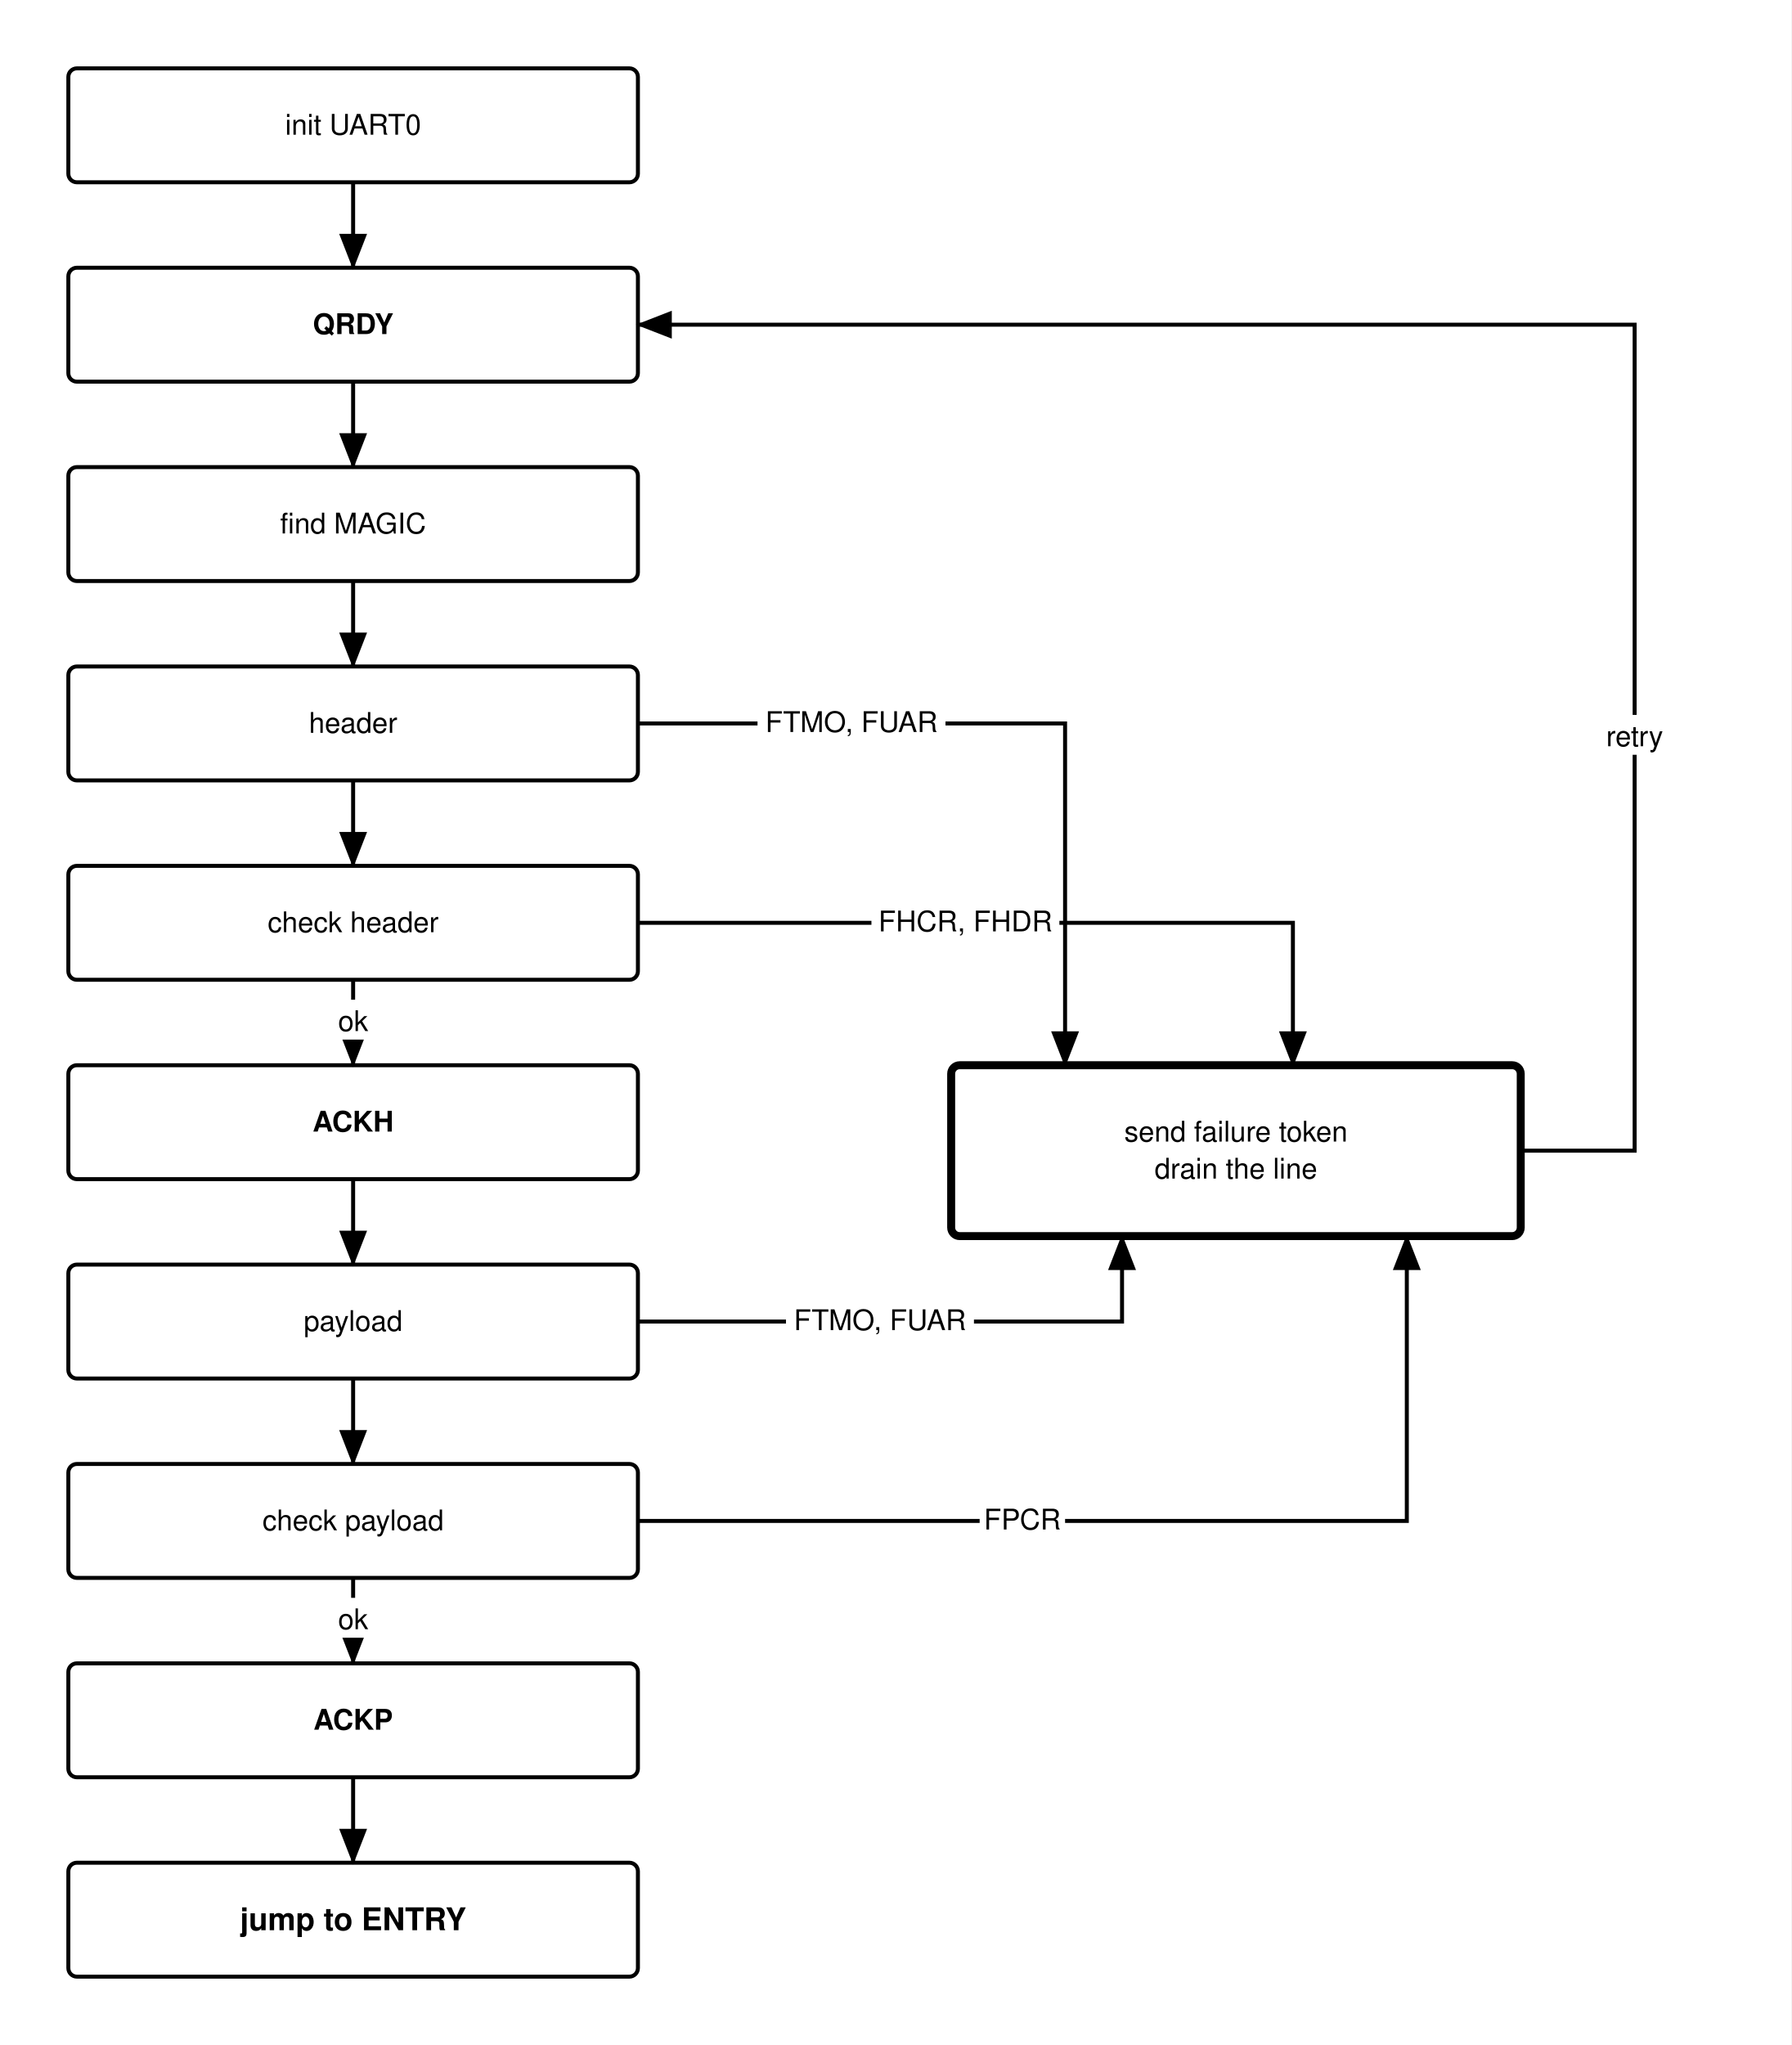
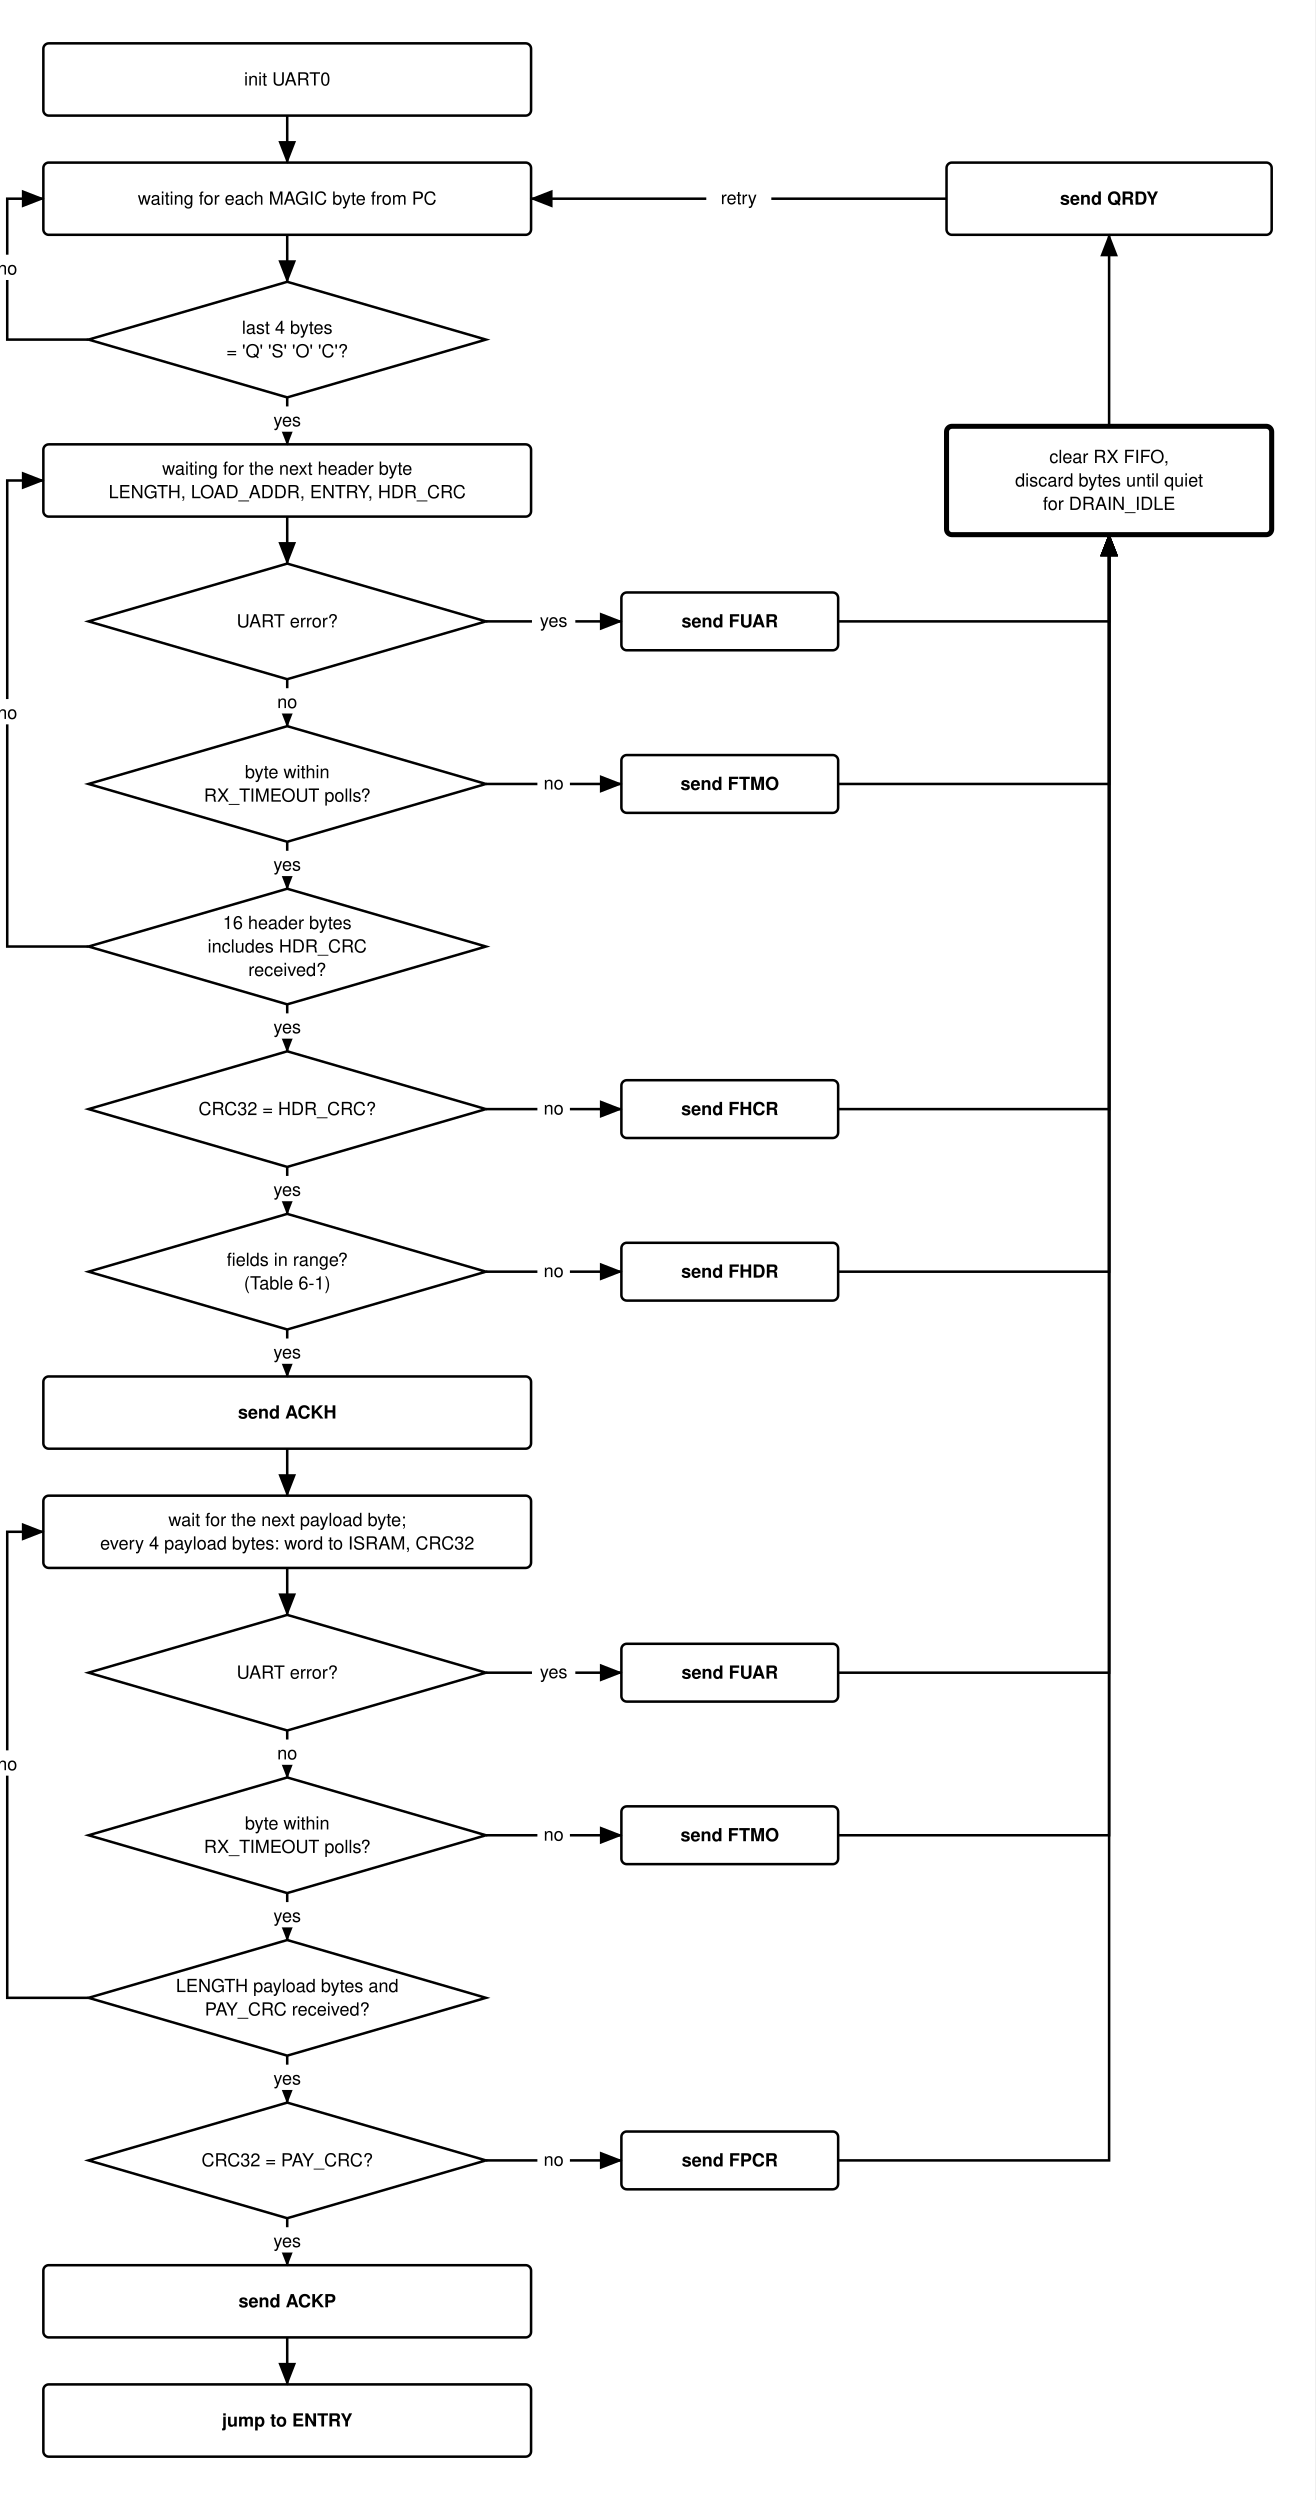
- <svg xmlns="http://www.w3.org/2000/svg" width="629" height="718" viewBox="-4 -14 629 718" font-family="Helvetica,Arial,sans-serif">
+ <svg xmlns="http://www.w3.org/2000/svg" width="728" height="1384" viewBox="-4 -14 728 1384" font-family="Helvetica,Arial,sans-serif">
  <defs>
    <marker id="ah" markerWidth="9" markerHeight="7" refX="8.5" refY="3.5" orient="auto">
      <polygon points="0 0, 9 3.5, 0 7" fill="#000000" />
    </marker>
    <marker id="ahs" markerWidth="9" markerHeight="7" refX="0.5" refY="3.5" orient="auto">
      <polygon points="9 0, 0 3.5, 9 7" fill="#000000" />
    </marker>
  </defs>
-   <rect x="-4" y="-14" width="629" height="718" fill="#ffffff" />
-   <rect x="20" y="10" width="200" height="40" rx="3" fill="#ffffff" stroke="#000000" stroke-width="1.4" />
-   <rect x="20" y="80" width="200" height="40" rx="3" fill="#ffffff" stroke="#000000" stroke-width="1.4" />
-   <rect x="20" y="150" width="200" height="40" rx="3" fill="#ffffff" stroke="#000000" stroke-width="1.4" />
-   <rect x="20" y="220" width="200" height="40" rx="3" fill="#ffffff" stroke="#000000" stroke-width="1.4" />
-   <rect x="20" y="290" width="200" height="40" rx="3" fill="#ffffff" stroke="#000000" stroke-width="1.4" />
-   <rect x="20" y="360" width="200" height="40" rx="3" fill="#ffffff" stroke="#000000" stroke-width="1.4" />
-   <rect x="20" y="430" width="200" height="40" rx="3" fill="#ffffff" stroke="#000000" stroke-width="1.4" />
-   <rect x="20" y="500" width="200" height="40" rx="3" fill="#ffffff" stroke="#000000" stroke-width="1.4" />
-   <rect x="20" y="570" width="200" height="40" rx="3" fill="#ffffff" stroke="#000000" stroke-width="1.4" />
-   <rect x="20" y="640" width="200" height="40" rx="3" fill="#ffffff" stroke="#000000" stroke-width="1.4" />
-   <rect x="330" y="360" width="200" height="60" rx="3" fill="#ffffff" stroke="#000000" stroke-width="2.8" />
-   <rect x="600" y="90" width="1" height="20" rx="3" fill="none" stroke="none" stroke-width="0" />
-   <polyline points="120.0,50.0 120.0,80.0" fill="none" stroke="#000000" stroke-width="1.4" marker-end="url(#ah)" />
-   <polyline points="120.0,120.0 120.0,150.0" fill="none" stroke="#000000" stroke-width="1.4" marker-end="url(#ah)" />
-   <polyline points="120.0,190.0 120.0,220.0" fill="none" stroke="#000000" stroke-width="1.4" marker-end="url(#ah)" />
-   <polyline points="120.0,260.0 120.0,290.0" fill="none" stroke="#000000" stroke-width="1.4" marker-end="url(#ah)" />
-   <polyline points="120.0,330.0 120.0,360.0" fill="none" stroke="#000000" stroke-width="1.4" marker-end="url(#ah)" />
-   <rect x="111.0" y="337.0" width="18.0" height="14" fill="#ffffff" />
-   <text x="120.0" y="348.0" font-size="10" fill="#000000" text-anchor="middle">ok</text>
-   <polyline points="120.0,400.0 120.0,430.0" fill="none" stroke="#000000" stroke-width="1.4" marker-end="url(#ah)" />
-   <polyline points="120.0,470.0 120.0,500.0" fill="none" stroke="#000000" stroke-width="1.4" marker-end="url(#ah)" />
-   <polyline points="120.0,540.0 120.0,570.0" fill="none" stroke="#000000" stroke-width="1.4" marker-end="url(#ah)" />
-   <rect x="111.0" y="547.0" width="18.0" height="14" fill="#ffffff" />
-   <text x="120.0" y="558.0" font-size="10" fill="#000000" text-anchor="middle">ok</text>
-   <polyline points="120.0,610.0 120.0,640.0" fill="none" stroke="#000000" stroke-width="1.4" marker-end="url(#ah)" />
-   <polyline points="220.0,240.0 370.0,240.0 370.0,360.0" fill="none" stroke="#000000" stroke-width="1.4" marker-end="url(#ah)" />
-   <rect x="262.0" y="232.0" width="66.0" height="14" fill="#ffffff" />
-   <text x="295.0" y="243.0" font-size="10" fill="#000000" text-anchor="middle">FTMO, FUAR</text>
-   <polyline points="220.0,310.0 450.0,310.0 450.0,360.0" fill="none" stroke="#000000" stroke-width="1.4" marker-end="url(#ah)" />
-   <rect x="302.0" y="302.0" width="66.0" height="14" fill="#ffffff" />
-   <text x="335.0" y="313.0" font-size="10" fill="#000000" text-anchor="middle">FHCR, FHDR</text>
-   <polyline points="220.0,450.0 390.0,450.0 390.0,420.0" fill="none" stroke="#000000" stroke-width="1.4" marker-end="url(#ah)" />
-   <rect x="272.0" y="442.0" width="66.0" height="14" fill="#ffffff" />
-   <text x="305.0" y="453.0" font-size="10" fill="#000000" text-anchor="middle">FTMO, FUAR</text>
-   <polyline points="220.0,520.0 490.0,520.0 490.0,420.0" fill="none" stroke="#000000" stroke-width="1.4" marker-end="url(#ah)" />
-   <rect x="340.0" y="512.0" width="30.0" height="14" fill="#ffffff" />
-   <text x="355.0" y="523.0" font-size="10" fill="#000000" text-anchor="middle">FPCR</text>
-   <polyline points="530.0,390.0 570.0,390.0 570.0,100.0 220.0,100.0" fill="none" stroke="#000000" stroke-width="1.4" marker-end="url(#ah)" />
-   <rect x="552.0" y="237.0" width="36.0" height="14" fill="#ffffff" />
-   <text x="570.0" y="248.0" font-size="10" fill="#000000" text-anchor="middle">retry</text>
-   <text x="120.0" y="33.3" font-size="10" text-anchor="middle" fill="#000000">init UART0</text>
-   <text x="120.0" y="103.3" font-size="10" text-anchor="middle" fill="#000000" font-weight="bold">QRDY</text>
-   <text x="120.0" y="173.3" font-size="10" text-anchor="middle" fill="#000000">find MAGIC</text>
-   <text x="120.0" y="243.3" font-size="10" text-anchor="middle" fill="#000000">header</text>
-   <text x="120.0" y="313.3" font-size="10" text-anchor="middle" fill="#000000">check header</text>
-   <text x="120.0" y="383.3" font-size="10" text-anchor="middle" fill="#000000" font-weight="bold">ACKH</text>
-   <text x="120.0" y="453.3" font-size="10" text-anchor="middle" fill="#000000">payload</text>
-   <text x="120.0" y="523.3" font-size="10" text-anchor="middle" fill="#000000">check payload</text>
-   <text x="120.0" y="593.3" font-size="10" text-anchor="middle" fill="#000000" font-weight="bold">ACKP</text>
-   <text x="120.0" y="663.7" font-size="11" text-anchor="middle" fill="#000000" font-weight="bold">jump to ENTRY</text>
-   <text x="430.0" y="386.8" font-size="10" text-anchor="middle" fill="#000000">send failure token</text>
-   <text x="430.0" y="399.8" font-size="10" text-anchor="middle" fill="#000000">drain the line</text>
-   <text x="600.5" y="103.3" font-size="10" text-anchor="middle" fill="#000000" />
+   <rect x="-4" y="-14" width="728" height="1384" fill="#ffffff" />
+   <rect x="20" y="10" width="270" height="40" rx="3" fill="#ffffff" stroke="#000000" stroke-width="1.4" />
+   <rect x="20" y="76" width="270" height="40" rx="3" fill="#ffffff" stroke="#000000" stroke-width="1.4" />
+   <polygon points="155.0,142 265,174.0 155.0,206 45,174.0" fill="#ffffff" stroke="#000000" stroke-width="1.4" />
+   <rect x="20" y="232" width="270" height="40" rx="3" fill="#ffffff" stroke="#000000" stroke-width="1.4" />
+   <polygon points="155.0,298 265,330.0 155.0,362 45,330.0" fill="#ffffff" stroke="#000000" stroke-width="1.4" />
+   <polygon points="155.0,388 265,420.0 155.0,452 45,420.0" fill="#ffffff" stroke="#000000" stroke-width="1.4" />
+   <polygon points="155.0,478 265,510.0 155.0,542 45,510.0" fill="#ffffff" stroke="#000000" stroke-width="1.4" />
+   <polygon points="155.0,568 265,600.0 155.0,632 45,600.0" fill="#ffffff" stroke="#000000" stroke-width="1.4" />
+   <polygon points="155.0,658 265,690.0 155.0,722 45,690.0" fill="#ffffff" stroke="#000000" stroke-width="1.4" />
+   <rect x="20" y="748" width="270" height="40" rx="3" fill="#ffffff" stroke="#000000" stroke-width="1.4" />
+   <rect x="20" y="814" width="270" height="40" rx="3" fill="#ffffff" stroke="#000000" stroke-width="1.4" />
+   <polygon points="155.0,880 265,912.0 155.0,944 45,912.0" fill="#ffffff" stroke="#000000" stroke-width="1.4" />
+   <polygon points="155.0,970 265,1002.0 155.0,1034 45,1002.0" fill="#ffffff" stroke="#000000" stroke-width="1.4" />
+   <polygon points="155.0,1060 265,1092.0 155.0,1124 45,1092.0" fill="#ffffff" stroke="#000000" stroke-width="1.4" />
+   <polygon points="155.0,1150 265,1182.0 155.0,1214 45,1182.0" fill="#ffffff" stroke="#000000" stroke-width="1.4" />
+   <rect x="20" y="1240" width="270" height="40" rx="3" fill="#ffffff" stroke="#000000" stroke-width="1.4" />
+   <rect x="20" y="1306" width="270" height="40" rx="3" fill="#ffffff" stroke="#000000" stroke-width="1.4" />
+   <rect x="520" y="76" width="180" height="40" rx="3" fill="#ffffff" stroke="#000000" stroke-width="1.4" />
+   <rect x="520" y="222" width="180" height="60" rx="3" fill="#ffffff" stroke="#000000" stroke-width="2.8" />
+   <rect x="340" y="314.0" width="120" height="32" rx="3" fill="#ffffff" stroke="#000000" stroke-width="1.4" />
+   <rect x="340" y="404.0" width="120" height="32" rx="3" fill="#ffffff" stroke="#000000" stroke-width="1.4" />
+   <rect x="340" y="584.0" width="120" height="32" rx="3" fill="#ffffff" stroke="#000000" stroke-width="1.4" />
+   <rect x="340" y="674.0" width="120" height="32" rx="3" fill="#ffffff" stroke="#000000" stroke-width="1.4" />
+   <rect x="340" y="896.0" width="120" height="32" rx="3" fill="#ffffff" stroke="#000000" stroke-width="1.4" />
+   <rect x="340" y="986.0" width="120" height="32" rx="3" fill="#ffffff" stroke="#000000" stroke-width="1.4" />
+   <rect x="340" y="1166.0" width="120" height="32" rx="3" fill="#ffffff" stroke="#000000" stroke-width="1.4" />
+   <polyline points="155.0,50.0 155.0,76.0" fill="none" stroke="#000000" stroke-width="1.4" marker-end="url(#ah)" />
+   <polyline points="155.0,116.0 155.0,142.0" fill="none" stroke="#000000" stroke-width="1.4" marker-end="url(#ah)" />
+   <polyline points="155.0,206.0 155.0,232.0" fill="none" stroke="#000000" stroke-width="1.4" marker-end="url(#ah)" />
+   <rect x="143.0" y="211.0" width="24.0" height="14" fill="#ffffff" />
+   <text x="155.0" y="222.0" font-size="10" fill="#000000" text-anchor="middle">yes</text>
+   <polyline points="155.0,272.0 155.0,298.0" fill="none" stroke="#000000" stroke-width="1.4" marker-end="url(#ah)" />
+   <polyline points="155.0,362.0 155.0,388.0" fill="none" stroke="#000000" stroke-width="1.4" marker-end="url(#ah)" />
+   <rect x="146.0" y="367.0" width="18.0" height="14" fill="#ffffff" />
+   <text x="155.0" y="378.0" font-size="10" fill="#000000" text-anchor="middle">no</text>
+   <polyline points="155.0,452.0 155.0,478.0" fill="none" stroke="#000000" stroke-width="1.4" marker-end="url(#ah)" />
+   <rect x="143.0" y="457.0" width="24.0" height="14" fill="#ffffff" />
+   <text x="155.0" y="468.0" font-size="10" fill="#000000" text-anchor="middle">yes</text>
+   <polyline points="155.0,542.0 155.0,568.0" fill="none" stroke="#000000" stroke-width="1.4" marker-end="url(#ah)" />
+   <rect x="143.0" y="547.0" width="24.0" height="14" fill="#ffffff" />
+   <text x="155.0" y="558.0" font-size="10" fill="#000000" text-anchor="middle">yes</text>
+   <polyline points="155.0,632.0 155.0,658.0" fill="none" stroke="#000000" stroke-width="1.4" marker-end="url(#ah)" />
+   <rect x="143.0" y="637.0" width="24.0" height="14" fill="#ffffff" />
+   <text x="155.0" y="648.0" font-size="10" fill="#000000" text-anchor="middle">yes</text>
+   <polyline points="155.0,722.0 155.0,748.0" fill="none" stroke="#000000" stroke-width="1.4" marker-end="url(#ah)" />
+   <rect x="143.0" y="727.0" width="24.0" height="14" fill="#ffffff" />
+   <text x="155.0" y="738.0" font-size="10" fill="#000000" text-anchor="middle">yes</text>
+   <polyline points="155.0,788.0 155.0,814.0" fill="none" stroke="#000000" stroke-width="1.4" marker-end="url(#ah)" />
+   <polyline points="155.0,854.0 155.0,880.0" fill="none" stroke="#000000" stroke-width="1.4" marker-end="url(#ah)" />
+   <polyline points="155.0,944.0 155.0,970.0" fill="none" stroke="#000000" stroke-width="1.4" marker-end="url(#ah)" />
+   <rect x="146.0" y="949.0" width="18.0" height="14" fill="#ffffff" />
+   <text x="155.0" y="960.0" font-size="10" fill="#000000" text-anchor="middle">no</text>
+   <polyline points="155.0,1034.0 155.0,1060.0" fill="none" stroke="#000000" stroke-width="1.4" marker-end="url(#ah)" />
+   <rect x="143.0" y="1039.0" width="24.0" height="14" fill="#ffffff" />
+   <text x="155.0" y="1050.0" font-size="10" fill="#000000" text-anchor="middle">yes</text>
+   <polyline points="155.0,1124.0 155.0,1150.0" fill="none" stroke="#000000" stroke-width="1.4" marker-end="url(#ah)" />
+   <rect x="143.0" y="1129.0" width="24.0" height="14" fill="#ffffff" />
+   <text x="155.0" y="1140.0" font-size="10" fill="#000000" text-anchor="middle">yes</text>
+   <polyline points="155.0,1214.0 155.0,1240.0" fill="none" stroke="#000000" stroke-width="1.4" marker-end="url(#ah)" />
+   <rect x="143.0" y="1219.0" width="24.0" height="14" fill="#ffffff" />
+   <text x="155.0" y="1230.0" font-size="10" fill="#000000" text-anchor="middle">yes</text>
+   <polyline points="155.0,1280.0 155.0,1306.0" fill="none" stroke="#000000" stroke-width="1.4" marker-end="url(#ah)" />
+   <polyline points="45.0,174.0 0.0,174.0 0.0,96.0 20.0,96.0" fill="none" stroke="#000000" stroke-width="1.4" marker-end="url(#ah)" />
+   <rect x="-9.0" y="127.0" width="18.0" height="14" fill="#ffffff" />
+   <text x="0.0" y="138.0" font-size="10" fill="#000000" text-anchor="middle">no</text>
+   <polyline points="45.0,510.0 0.0,510.0 0.0,252.0 20.0,252.0" fill="none" stroke="#000000" stroke-width="1.4" marker-end="url(#ah)" />
+   <rect x="-9.0" y="373.0" width="18.0" height="14" fill="#ffffff" />
+   <text x="0.0" y="384.0" font-size="10" fill="#000000" text-anchor="middle">no</text>
+   <polyline points="45.0,1092.0 0.0,1092.0 0.0,834.0 20.0,834.0" fill="none" stroke="#000000" stroke-width="1.4" marker-end="url(#ah)" />
+   <rect x="-9.0" y="955.0" width="18.0" height="14" fill="#ffffff" />
+   <text x="0.0" y="966.0" font-size="10" fill="#000000" text-anchor="middle">no</text>
+   <polyline points="265.0,330.0 340.0,330.0" fill="none" stroke="#000000" stroke-width="1.4" marker-end="url(#ah)" />
+   <rect x="290.5" y="322.0" width="24.0" height="14" fill="#ffffff" />
+   <text x="302.5" y="333.0" font-size="10" fill="#000000" text-anchor="middle">yes</text>
+   <polyline points="460.0,330.0 610.0,330.0 610.0,282.0" fill="none" stroke="#000000" stroke-width="1.4" marker-end="url(#ah)" />
+   <polyline points="265.0,420.0 340.0,420.0" fill="none" stroke="#000000" stroke-width="1.4" marker-end="url(#ah)" />
+   <rect x="293.5" y="412.0" width="18.0" height="14" fill="#ffffff" />
+   <text x="302.5" y="423.0" font-size="10" fill="#000000" text-anchor="middle">no</text>
+   <polyline points="460.0,420.0 610.0,420.0 610.0,282.0" fill="none" stroke="#000000" stroke-width="1.4" marker-end="url(#ah)" />
+   <polyline points="265.0,600.0 340.0,600.0" fill="none" stroke="#000000" stroke-width="1.4" marker-end="url(#ah)" />
+   <rect x="293.5" y="592.0" width="18.0" height="14" fill="#ffffff" />
+   <text x="302.5" y="603.0" font-size="10" fill="#000000" text-anchor="middle">no</text>
+   <polyline points="460.0,600.0 610.0,600.0 610.0,282.0" fill="none" stroke="#000000" stroke-width="1.4" marker-end="url(#ah)" />
+   <polyline points="265.0,690.0 340.0,690.0" fill="none" stroke="#000000" stroke-width="1.4" marker-end="url(#ah)" />
+   <rect x="293.5" y="682.0" width="18.0" height="14" fill="#ffffff" />
+   <text x="302.5" y="693.0" font-size="10" fill="#000000" text-anchor="middle">no</text>
+   <polyline points="460.0,690.0 610.0,690.0 610.0,282.0" fill="none" stroke="#000000" stroke-width="1.4" marker-end="url(#ah)" />
+   <polyline points="265.0,912.0 340.0,912.0" fill="none" stroke="#000000" stroke-width="1.4" marker-end="url(#ah)" />
+   <rect x="290.5" y="904.0" width="24.0" height="14" fill="#ffffff" />
+   <text x="302.5" y="915.0" font-size="10" fill="#000000" text-anchor="middle">yes</text>
+   <polyline points="460.0,912.0 610.0,912.0 610.0,282.0" fill="none" stroke="#000000" stroke-width="1.4" marker-end="url(#ah)" />
+   <polyline points="265.0,1002.0 340.0,1002.0" fill="none" stroke="#000000" stroke-width="1.4" marker-end="url(#ah)" />
+   <rect x="293.5" y="994.0" width="18.0" height="14" fill="#ffffff" />
+   <text x="302.5" y="1005.0" font-size="10" fill="#000000" text-anchor="middle">no</text>
+   <polyline points="460.0,1002.0 610.0,1002.0 610.0,282.0" fill="none" stroke="#000000" stroke-width="1.4" marker-end="url(#ah)" />
+   <polyline points="265.0,1182.0 340.0,1182.0" fill="none" stroke="#000000" stroke-width="1.4" marker-end="url(#ah)" />
+   <rect x="293.5" y="1174.0" width="18.0" height="14" fill="#ffffff" />
+   <text x="302.5" y="1185.0" font-size="10" fill="#000000" text-anchor="middle">no</text>
+   <polyline points="460.0,1182.0 610.0,1182.0 610.0,282.0" fill="none" stroke="#000000" stroke-width="1.4" marker-end="url(#ah)" />
+   <polyline points="610.0,222.0 610.0,116.0" fill="none" stroke="#000000" stroke-width="1.4" marker-end="url(#ah)" />
+   <polyline points="520.0,96.0 290.0,96.0" fill="none" stroke="#000000" stroke-width="1.4" marker-end="url(#ah)" />
+   <rect x="387.0" y="88.0" width="36.0" height="14" fill="#ffffff" />
+   <text x="405.0" y="99.0" font-size="10" fill="#000000" text-anchor="middle">retry</text>
+   <text x="155.0" y="33.3" font-size="10" text-anchor="middle" fill="#000000">init UART0</text>
+   <text x="155.0" y="99.3" font-size="10" text-anchor="middle" fill="#000000">waiting for each MAGIC byte from PC</text>
+   <text x="155.0" y="170.8" font-size="10" text-anchor="middle" fill="#000000">last 4 bytes</text>
+   <text x="155.0" y="183.8" font-size="10" text-anchor="middle" fill="#000000">= 'Q' 'S' 'O' 'C'?</text>
+   <text x="155.0" y="248.8" font-size="10" text-anchor="middle" fill="#000000">waiting for the next header byte</text>
+   <text x="155.0" y="261.8" font-size="10" text-anchor="middle" fill="#000000">LENGTH, LOAD_ADDR, ENTRY, HDR_CRC</text>
+   <text x="155.0" y="333.3" font-size="10" text-anchor="middle" fill="#000000">UART error?</text>
+   <text x="155.0" y="416.8" font-size="10" text-anchor="middle" fill="#000000">byte within</text>
+   <text x="155.0" y="429.8" font-size="10" text-anchor="middle" fill="#000000">RX_TIMEOUT polls?</text>
+   <text x="155.0" y="500.3" font-size="10" text-anchor="middle" fill="#000000">16 header bytes</text>
+   <text x="155.0" y="513.3" font-size="10" text-anchor="middle" fill="#000000">includes HDR_CRC</text>
+   <text x="155.0" y="526.3" font-size="10" text-anchor="middle" fill="#000000">received?</text>
+   <text x="155.0" y="603.3" font-size="10" text-anchor="middle" fill="#000000">CRC32 = HDR_CRC?</text>
+   <text x="155.0" y="686.8" font-size="10" text-anchor="middle" fill="#000000">fields in range?</text>
+   <text x="155.0" y="699.8" font-size="10" text-anchor="middle" fill="#000000">(Table 6-1)</text>
+   <text x="155.0" y="771.3" font-size="10" text-anchor="middle" fill="#000000" font-weight="bold">send ACKH</text>
+   <text x="155.0" y="830.8" font-size="10" text-anchor="middle" fill="#000000">wait for the next payload byte;</text>
+   <text x="155.0" y="843.8" font-size="10" text-anchor="middle" fill="#000000">every 4 payload bytes: word to ISRAM, CRC32</text>
+   <text x="155.0" y="915.3" font-size="10" text-anchor="middle" fill="#000000">UART error?</text>
+   <text x="155.0" y="998.8" font-size="10" text-anchor="middle" fill="#000000">byte within</text>
+   <text x="155.0" y="1011.8" font-size="10" text-anchor="middle" fill="#000000">RX_TIMEOUT polls?</text>
+   <text x="155.0" y="1088.8" font-size="10" text-anchor="middle" fill="#000000">LENGTH payload bytes and</text>
+   <text x="155.0" y="1101.8" font-size="10" text-anchor="middle" fill="#000000">PAY_CRC received?</text>
+   <text x="155.0" y="1185.3" font-size="10" text-anchor="middle" fill="#000000">CRC32 = PAY_CRC?</text>
+   <text x="155.0" y="1263.3" font-size="10" text-anchor="middle" fill="#000000" font-weight="bold">send ACKP</text>
+   <text x="155.0" y="1329.3" font-size="10" text-anchor="middle" fill="#000000" font-weight="bold">jump to ENTRY</text>
+   <text x="610.0" y="99.3" font-size="10" text-anchor="middle" fill="#000000" font-weight="bold">send QRDY</text>
+   <text x="610.0" y="242.3" font-size="10" text-anchor="middle" fill="#000000">clear RX FIFO,</text>
+   <text x="610.0" y="255.3" font-size="10" text-anchor="middle" fill="#000000">discard bytes until quiet</text>
+   <text x="610.0" y="268.3" font-size="10" text-anchor="middle" fill="#000000">for DRAIN_IDLE</text>
+   <text x="400.0" y="333.3" font-size="10" text-anchor="middle" fill="#000000" font-weight="bold">send FUAR</text>
+   <text x="400.0" y="423.3" font-size="10" text-anchor="middle" fill="#000000" font-weight="bold">send FTMO</text>
+   <text x="400.0" y="603.3" font-size="10" text-anchor="middle" fill="#000000" font-weight="bold">send FHCR</text>
+   <text x="400.0" y="693.3" font-size="10" text-anchor="middle" fill="#000000" font-weight="bold">send FHDR</text>
+   <text x="400.0" y="915.3" font-size="10" text-anchor="middle" fill="#000000" font-weight="bold">send FUAR</text>
+   <text x="400.0" y="1005.3" font-size="10" text-anchor="middle" fill="#000000" font-weight="bold">send FTMO</text>
+   <text x="400.0" y="1185.3" font-size="10" text-anchor="middle" fill="#000000" font-weight="bold">send FPCR</text>
</svg>
